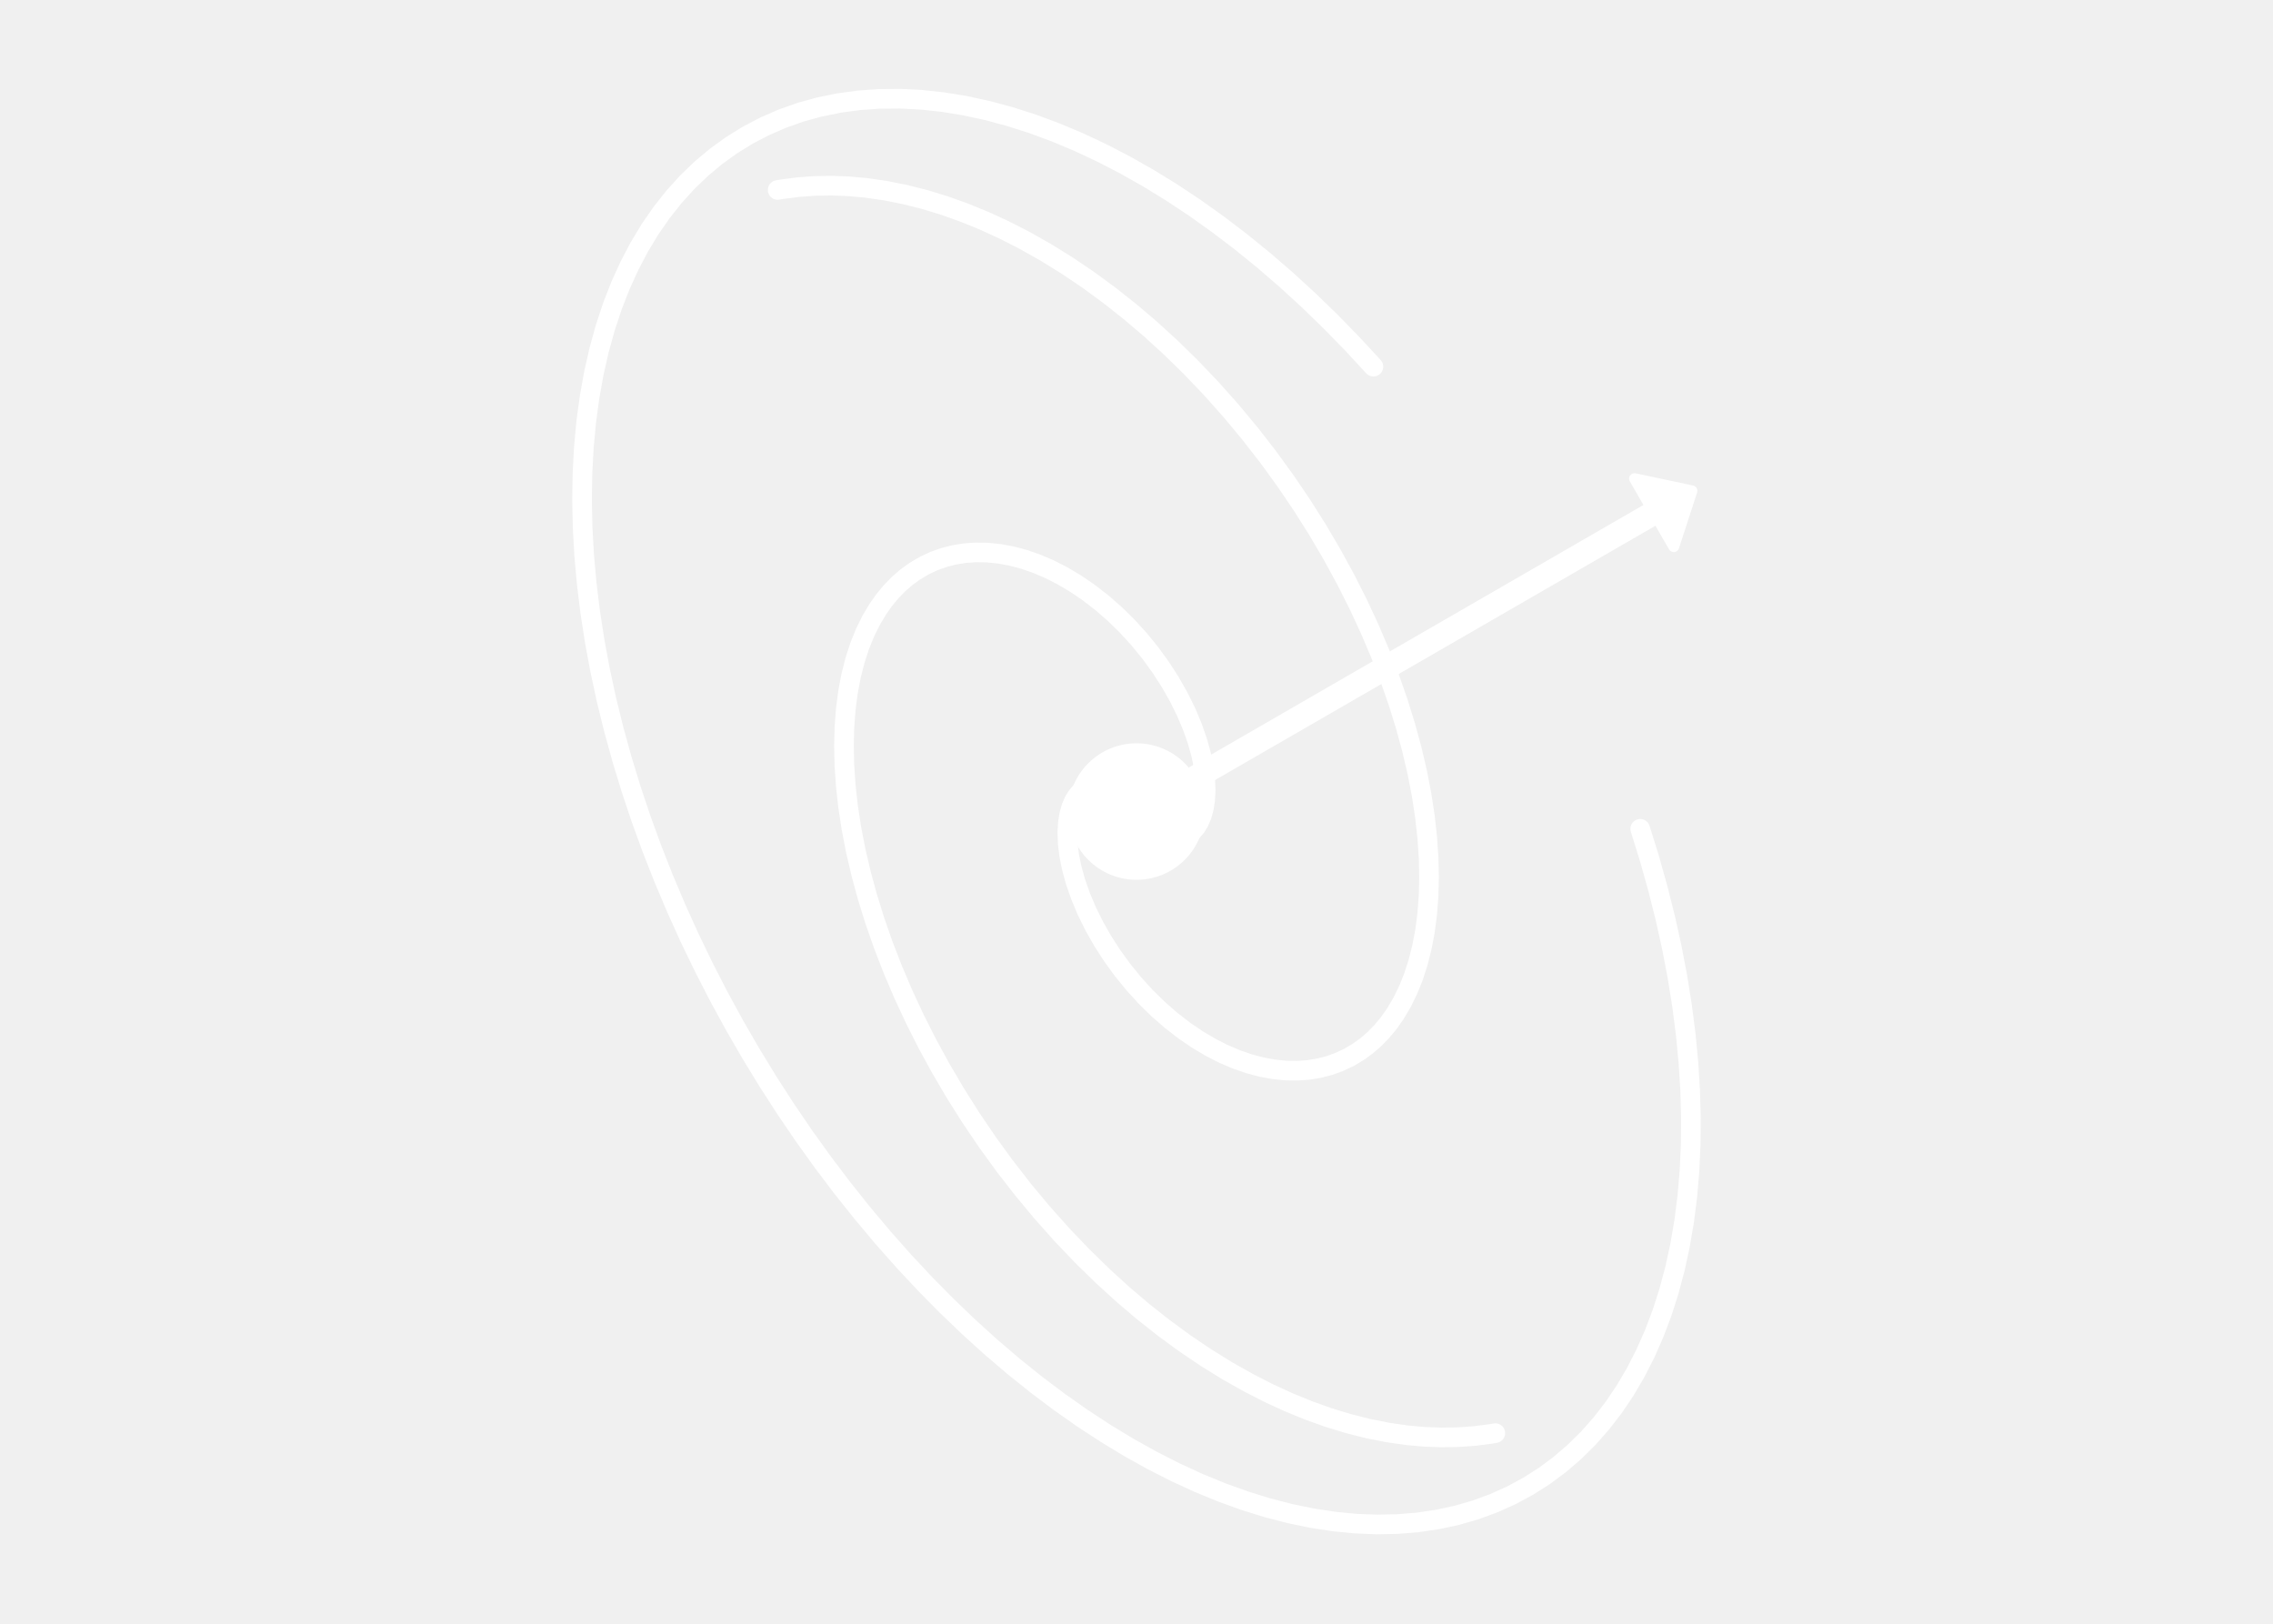
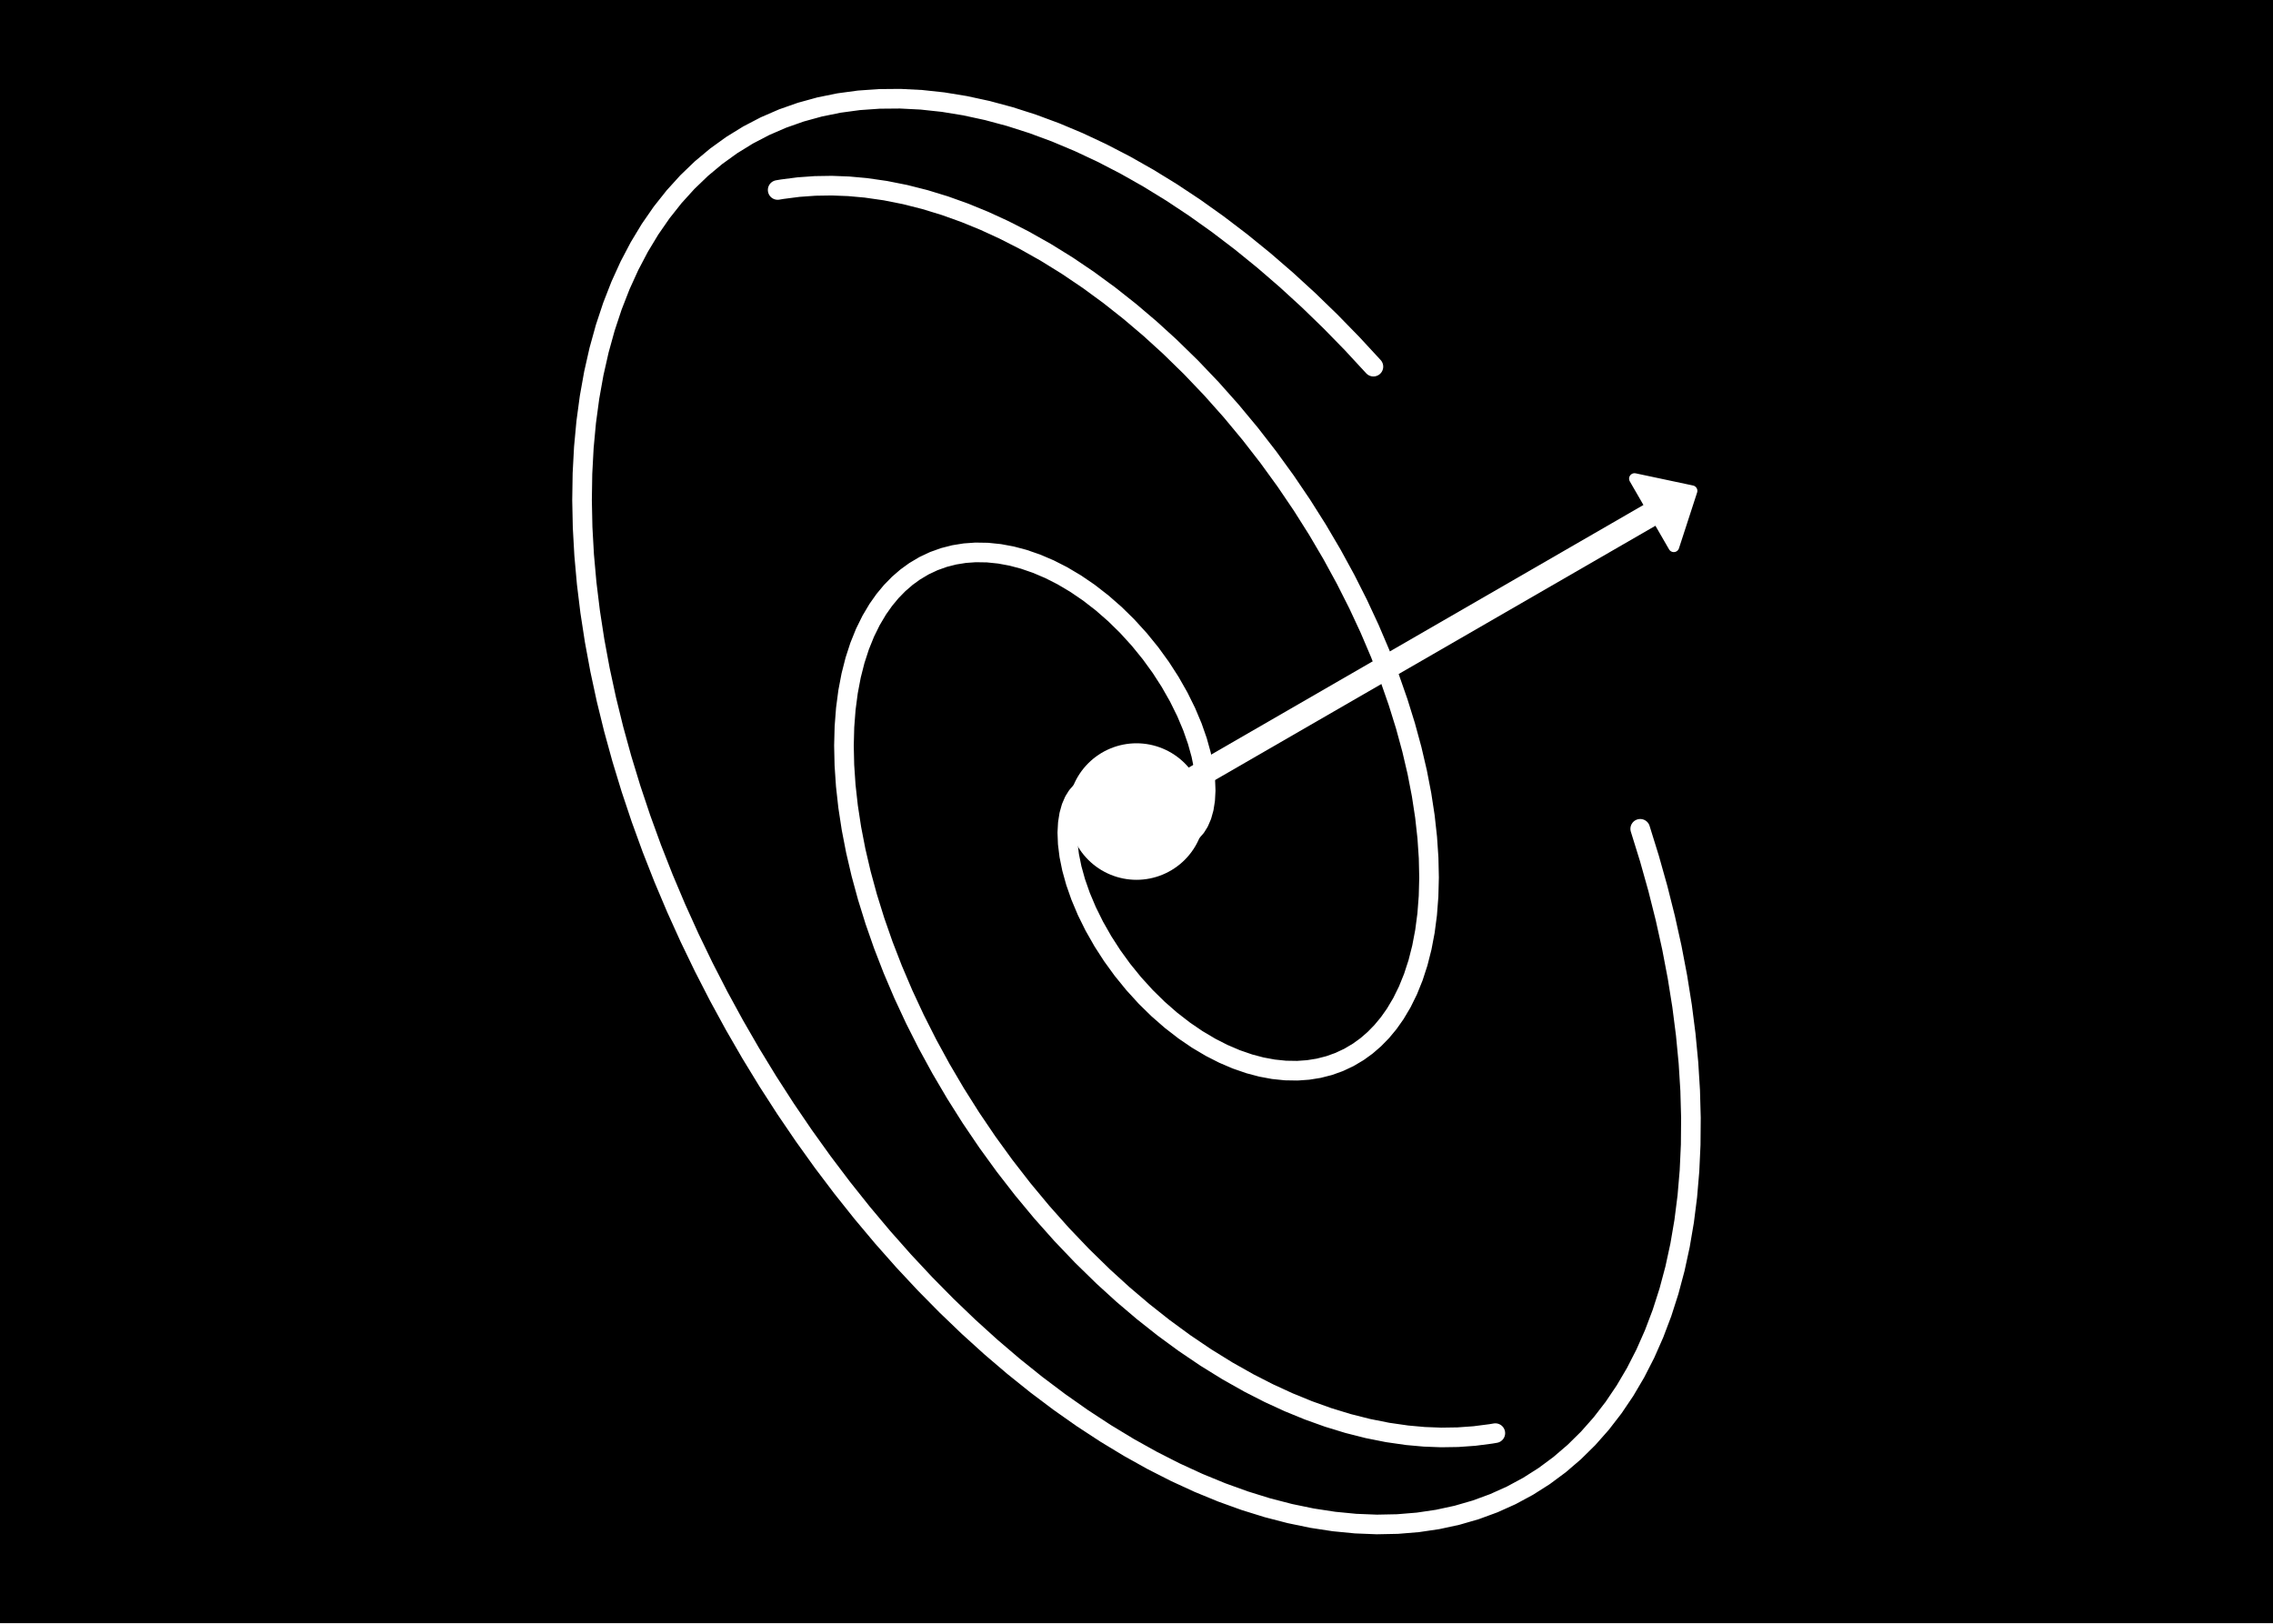
<svg xmlns="http://www.w3.org/2000/svg" width="521.28pt" height="372.198pt" viewBox="0 0 521.28 372.198" version="1.1">
  <defs>
    <style type="text/css">*{stroke-linejoin: round; stroke-linecap: butt}</style>
  </defs>
  <g id="figure_1">
    <g id="patch_1">
-       <path d="M 0 372.198  L 521.28 372.198  L 521.28 0  L 0 0  L 0 372.198  z " style="fill: none" />
+       <path d="M 0 372.198  L 521.28 372.198  L 521.28 0  L 0 0  z " />
    </g>
    <g id="axes_1">
      <g id="patch_2">
-         <path d="M 260.64 201.752  C 264.791 201.752 268.773 200.103 271.709 197.168  C 274.644 194.232 276.294 190.25 276.294 186.099  C 276.294 181.947 274.644 177.966 271.709 175.03  C 268.773 172.095 264.791 170.445 260.64 170.445  C 256.489 170.445 252.507 172.095 249.571 175.03  C 246.636 177.966 244.986 181.947 244.986 186.099  C 244.986 190.25 246.636 194.232 249.571 197.168  C 252.507 200.103 256.489 201.752 260.64 201.752  z " clip-path="url(#p1bd61a1382)" style="fill: #ffffff" />
+         <path d="M 260.64 201.752  C 264.791 201.752 268.773 200.103 271.709 197.168  C 274.644 194.232 276.294 190.25 276.294 186.099  C 276.294 181.947 274.644 177.966 271.709 175.03  C 268.773 172.095 264.791 170.445 260.64 170.445  C 256.489 170.445 252.507 172.095 249.571 175.03  C 246.636 177.966 244.986 181.947 244.986 186.099  C 244.986 190.25 246.636 194.232 249.571 197.168  C 252.507 200.103 256.489 201.752 260.64 201.752  z " clip-path="url(#pde9881e100)" style="fill: #ffffff" />
      </g>
      <g id="patch_3">
-         <path d="M 261.62 183.801  Q 320.113 150.03 378.607 116.258  L 374.857 109.763  Q 381.438 111.16 388.019 112.556  Q 385.938 118.954 383.857 125.352  L 380.107 118.857  Q 321.613 152.628 263.12 186.399  L 261.62 183.801  z " clip-path="url(#p1bd61a1382)" style="fill: #ffffff; stroke: #ffffff; stroke-width: 2.5; stroke-linecap: round" />
+         <path d="M 261.62 183.801  Q 320.113 150.03 378.607 116.258  L 374.857 109.763  Q 381.438 111.16 388.019 112.556  Q 385.938 118.954 383.857 125.352  L 380.107 118.857  Q 321.613 152.628 263.12 186.399  L 261.62 183.801  z " clip-path="url(#pde9881e100)" style="fill: #ffffff; stroke: #ffffff; stroke-width: 2.5; stroke-linecap: round" />
      </g>
      <g id="line2d_1">
-         <path d="M 260.64 186.099  L 261.655 187.632  L 262.851 189.025  L 264.125 190.172  L 265.427 191.059  L 266.791 191.717  L 268.108 192.102  L 269.347 192.233  L 270.488 192.136  L 271.587 191.815  L 272.557 191.306  L 273.457 190.589  L 274.269 189.661  L 274.98 188.52  L 275.609 187.061  L 276.084 185.364  L 276.388 183.433  L 276.506 181.279  L 276.408 178.749  L 276.066 175.998  L 275.466 173.049  L 274.598 169.926  L 273.454 166.66  L 272.029 163.282  L 270.322 159.827  L 268.333 156.333  L 266.219 153.057  L 263.869 149.816  L 261.292 146.645  L 258.502 143.58  L 255.717 140.848  L 252.772 138.27  L 249.684 135.877  L 246.703 133.846  L 243.628 132.022  L 240.722 130.544  L 237.764 129.279  L 234.77 128.245  L 232.006 127.513  L 229.237 127  L 226.476 126.716  L 223.736 126.672  L 221.274 126.847  L 218.851 127.235  L 216.477 127.84  L 214.162 128.668  L 211.918 129.723  L 209.754 131.009  L 207.884 132.365  L 206.097 133.912  L 204.398 135.65  L 202.796 137.58  L 201.299 139.701  L 199.766 142.282  L 198.38 145.096  L 197.151 148.14  L 196.087 151.411  L 195.199 154.904  L 194.493 158.614  L 193.977 162.533  L 193.66 166.655  L 193.548 170.971  L 193.647 175.471  L 193.963 180.146  L 194.5 184.985  L 195.264 189.975  L 196.258 195.103  L 197.485 200.358  L 198.947 205.723  L 200.646 211.184  L 202.582 216.726  L 204.756 222.332  L 207.166 227.985  L 209.81 233.668  L 212.686 239.362  L 215.791 245.049  L 219.12 250.71  L 222.668 256.327  L 226.429 261.879  L 230.395 267.346  L 234.56 272.71  L 238.915 277.949  L 243.449 283.045  L 248.154 287.976  L 253.017 292.724  L 257.52 296.823  L 262.133 300.743  L 266.847 304.47  L 271.651 307.99  L 276.535 311.29  L 281.487 314.357  L 286.498 317.178  L 290.991 319.468  L 295.511 321.547  L 300.051 323.404  L 304.602 325.034  L 309.154 326.427  L 313.699 327.578  L 318.226 328.48  L 322.728 329.126  L 326.638 329.477  L 330.514 329.624  L 334.35 329.565  L 338.14 329.295  L 341.877 328.813  L 342.933 328.635  L 342.933 328.635  " clip-path="url(#p1bd61a1382)" style="fill: none; stroke: #ffffff; stroke-width: 4.5; stroke-linecap: round" />
+         <path d="M 260.64 186.099  L 261.655 187.632  L 262.851 189.025  L 264.125 190.172  L 265.427 191.059  L 266.791 191.717  L 268.108 192.102  L 269.347 192.233  L 270.488 192.136  L 271.587 191.815  L 272.557 191.306  L 273.457 190.589  L 274.269 189.661  L 274.98 188.52  L 275.609 187.061  L 276.084 185.364  L 276.388 183.433  L 276.506 181.279  L 276.408 178.749  L 276.066 175.998  L 275.466 173.049  L 274.598 169.926  L 273.454 166.66  L 272.029 163.282  L 270.322 159.827  L 268.333 156.333  L 266.219 153.057  L 263.869 149.816  L 261.292 146.645  L 258.502 143.58  L 255.717 140.848  L 252.772 138.27  L 249.684 135.877  L 246.703 133.846  L 243.628 132.022  L 240.722 130.544  L 237.764 129.279  L 234.77 128.245  L 232.006 127.513  L 229.237 127  L 226.476 126.716  L 223.736 126.672  L 221.274 126.847  L 218.851 127.235  L 216.477 127.84  L 214.162 128.668  L 211.918 129.723  L 209.754 131.009  L 207.884 132.365  L 206.097 133.912  L 204.398 135.65  L 202.796 137.58  L 201.299 139.701  L 199.766 142.282  L 198.38 145.096  L 197.151 148.14  L 196.087 151.411  L 195.199 154.904  L 194.493 158.614  L 193.977 162.533  L 193.66 166.655  L 193.548 170.971  L 193.647 175.471  L 193.963 180.146  L 194.5 184.985  L 195.264 189.975  L 196.258 195.103  L 197.485 200.358  L 198.947 205.723  L 200.646 211.184  L 202.582 216.726  L 204.756 222.332  L 207.166 227.985  L 209.81 233.668  L 212.686 239.362  L 215.791 245.049  L 219.12 250.71  L 222.668 256.327  L 226.429 261.879  L 230.395 267.346  L 234.56 272.71  L 238.915 277.949  L 243.449 283.045  L 248.154 287.976  L 253.017 292.724  L 257.52 296.823  L 262.133 300.743  L 266.847 304.47  L 271.651 307.99  L 276.535 311.29  L 281.487 314.357  L 286.498 317.178  L 290.991 319.468  L 295.511 321.547  L 300.051 323.404  L 304.602 325.034  L 309.154 326.427  L 313.699 327.578  L 318.226 328.48  L 322.728 329.126  L 326.638 329.477  L 330.514 329.624  L 334.35 329.565  L 338.14 329.295  L 341.877 328.813  L 342.933 328.635  L 342.933 328.635  " clip-path="url(#pde9881e100)" style="fill: none; stroke: #ffffff; stroke-width: 4.5; stroke-linecap: round" />
      </g>
      <g id="line2d_2">
-         <path d="M 260.64 186.099  L 259.625 184.566  L 258.429 183.172  L 257.155 182.026  L 255.853 181.139  L 254.489 180.48  L 253.172 180.096  L 251.933 179.965  L 250.792 180.062  L 249.693 180.382  L 248.723 180.891  L 247.823 181.608  L 247.011 182.537  L 246.3 183.678  L 245.671 185.136  L 245.196 186.834  L 244.892 188.765  L 244.774 190.919  L 244.872 193.448  L 245.214 196.199  L 245.814 199.149  L 246.682 202.271  L 247.826 205.538  L 249.251 208.916  L 250.958 212.371  L 252.947 215.864  L 255.061 219.14  L 257.411 222.381  L 259.988 225.553  L 262.778 228.617  L 265.563 231.35  L 268.508 233.928  L 271.596 236.321  L 274.577 238.352  L 277.652 240.175  L 280.558 241.654  L 283.516 242.919  L 286.51 243.953  L 289.274 244.685  L 292.043 245.198  L 294.804 245.482  L 297.544 245.526  L 300.006 245.35  L 302.429 244.963  L 304.803 244.357  L 307.118 243.529  L 309.362 242.474  L 311.526 241.189  L 313.396 239.832  L 315.183 238.285  L 316.882 236.547  L 318.484 234.618  L 319.981 232.496  L 321.514 229.916  L 322.9 227.102  L 324.129 224.058  L 325.193 220.787  L 326.081 217.293  L 326.787 213.584  L 327.303 209.665  L 327.62 205.543  L 327.732 201.227  L 327.633 196.727  L 327.317 192.052  L 326.78 187.213  L 326.016 182.223  L 325.022 177.094  L 323.795 171.84  L 322.333 166.475  L 320.634 161.013  L 318.698 155.471  L 316.524 149.866  L 314.114 144.213  L 311.47 138.53  L 308.594 132.836  L 305.489 127.149  L 302.16 121.487  L 298.612 115.871  L 294.851 110.319  L 290.885 104.851  L 286.72 99.488  L 282.365 94.248  L 277.831 89.153  L 273.126 84.222  L 268.263 79.474  L 263.76 75.375  L 259.147 71.455  L 254.433 67.728  L 249.629 64.207  L 244.745 60.907  L 239.793 57.841  L 234.782 55.02  L 230.289 52.729  L 225.769 50.651  L 221.229 48.793  L 216.678 47.164  L 212.126 45.77  L 207.581 44.619  L 203.054 43.718  L 198.552 43.072  L 194.642 42.721  L 190.766 42.573  L 186.93 42.633  L 183.14 42.903  L 179.403 43.385  L 178.347 43.562  L 178.347 43.562  " clip-path="url(#p1bd61a1382)" style="fill: none; stroke: #ffffff; stroke-width: 4.5; stroke-linecap: round" />
+         <path d="M 260.64 186.099  L 259.625 184.566  L 258.429 183.172  L 257.155 182.026  L 255.853 181.139  L 254.489 180.48  L 253.172 180.096  L 251.933 179.965  L 250.792 180.062  L 249.693 180.382  L 248.723 180.891  L 247.823 181.608  L 247.011 182.537  L 246.3 183.678  L 245.671 185.136  L 245.196 186.834  L 244.892 188.765  L 244.774 190.919  L 244.872 193.448  L 245.214 196.199  L 245.814 199.149  L 246.682 202.271  L 247.826 205.538  L 249.251 208.916  L 250.958 212.371  L 252.947 215.864  L 255.061 219.14  L 257.411 222.381  L 259.988 225.553  L 262.778 228.617  L 265.563 231.35  L 268.508 233.928  L 271.596 236.321  L 274.577 238.352  L 277.652 240.175  L 280.558 241.654  L 283.516 242.919  L 286.51 243.953  L 289.274 244.685  L 292.043 245.198  L 294.804 245.482  L 297.544 245.526  L 300.006 245.35  L 302.429 244.963  L 304.803 244.357  L 307.118 243.529  L 309.362 242.474  L 311.526 241.189  L 313.396 239.832  L 315.183 238.285  L 316.882 236.547  L 318.484 234.618  L 319.981 232.496  L 321.514 229.916  L 322.9 227.102  L 324.129 224.058  L 325.193 220.787  L 326.081 217.293  L 326.787 213.584  L 327.303 209.665  L 327.62 205.543  L 327.732 201.227  L 327.633 196.727  L 327.317 192.052  L 326.78 187.213  L 326.016 182.223  L 325.022 177.094  L 323.795 171.84  L 322.333 166.475  L 320.634 161.013  L 318.698 155.471  L 316.524 149.866  L 314.114 144.213  L 311.47 138.53  L 308.594 132.836  L 305.489 127.149  L 302.16 121.487  L 298.612 115.871  L 294.851 110.319  L 290.885 104.851  L 286.72 99.488  L 282.365 94.248  L 277.831 89.153  L 273.126 84.222  L 268.263 79.474  L 263.76 75.375  L 259.147 71.455  L 254.433 67.728  L 249.629 64.207  L 244.745 60.907  L 239.793 57.841  L 234.782 55.02  L 230.289 52.729  L 225.769 50.651  L 221.229 48.793  L 216.678 47.164  L 212.126 45.77  L 207.581 44.619  L 203.054 43.718  L 198.552 43.072  L 194.642 42.721  L 190.766 42.573  L 186.93 42.633  L 183.14 42.903  L 179.403 43.385  L 178.347 43.562  L 178.347 43.562  " clip-path="url(#pde9881e100)" style="fill: none; stroke: #ffffff; stroke-width: 4.5; stroke-linecap: round" />
      </g>
      <g id="line2d_3">
-         <path d="M 314.973 84.077  L 310.098 78.805  L 305.137 73.721  L 300.097 68.836  L 294.988 64.157  L 289.818 59.693  L 284.596 55.453  L 279.332 51.442  L 274.036 47.669  L 268.716 44.14  L 263.381 40.862  L 258.042 37.839  L 252.707 35.078  L 247.386 32.583  L 242.089 30.359  L 236.824 28.409  L 231.601 26.738  L 226.43 25.347  L 221.319 24.24  L 216.277 23.418  L 211.313 22.883  L 206.437 22.636  L 201.656 22.677  L 196.979 23.006  L 192.414 23.623  L 187.969 24.526  L 183.653 25.714  L 179.472 27.185  L 175.434 28.936  L 171.547 30.964  L 167.817 33.265  L 164.25 35.836  L 160.854 38.672  L 157.633 41.768  L 154.594 45.119  L 151.742 48.718  L 149.082 52.559  L 146.618 56.636  L 144.356 60.941  L 142.298 65.466  L 140.45 70.205  L 138.813 75.147  L 137.391 80.286  L 136.186 85.61  L 135.201 91.112  L 134.437 96.782  L 133.895 102.609  L 133.577 108.583  L 133.483 114.694  L 133.613 120.931  L 133.967 127.282  L 134.545 133.738  L 135.344 140.285  L 136.365 146.914  L 137.605 153.611  L 139.062 160.366  L 140.733 167.166  L 142.615 174  L 144.706 180.855  L 147.001 187.719  L 149.496 194.58  L 152.187 201.426  L 155.07 208.246  L 158.138 215.026  L 161.388 221.755  L 164.812 228.422  L 168.406 235.013  L 172.162 241.519  L 176.073 247.927  L 180.135 254.226  L 184.338 260.404  L 188.675 266.452  L 193.14 272.358  L 197.723 278.112  L 202.417 283.703  L 207.214 289.123  L 212.106 294.361  L 217.082 299.408  L 222.136 304.255  L 227.257 308.894  L 232.438 313.317  L 237.668 317.515  L 242.938 321.481  L 248.24 325.209  L 253.564 328.691  L 258.9 331.922  L 264.239 334.896  L 269.572 337.608  L 274.889 340.052  L 280.181 342.225  L 285.439 344.123  L 290.652 345.742  L 295.813 347.08  L 300.912 348.134  L 305.94 348.902  L 310.888 349.383  L 315.747 349.576  L 320.51 349.481  L 325.166 349.098  L 329.709 348.428  L 334.13 347.471  L 338.422 346.23  L 342.576 344.706  L 346.586 342.903  L 350.445 340.823  L 354.145 338.471  L 357.68 335.85  L 361.044 332.964  L 364.231 329.82  L 367.235 326.423  L 370.052 322.778  L 372.676 318.892  L 375.102 314.772  L 377.326 310.425  L 379.344 305.859  L 381.154 301.082  L 382.75 296.102  L 384.132 290.928  L 385.295 285.569  L 386.239 280.035  L 386.962 274.335  L 387.461 268.479  L 387.738 262.479  L 387.79 256.344  L 387.618 250.084  L 387.222 243.713  L 386.602 237.239  L 385.761 230.675  L 384.699 224.033  L 383.419 217.324  L 381.921 210.56  L 380.21 203.752  L 378.289 196.914  L 376.16 190.056  L 376.16 190.056  " clip-path="url(#p1bd61a1382)" style="fill: none; stroke: #ffffff; stroke-width: 4.5; stroke-linecap: round" />
+         <path d="M 314.973 84.077  L 310.098 78.805  L 305.137 73.721  L 300.097 68.836  L 294.988 64.157  L 289.818 59.693  L 284.596 55.453  L 279.332 51.442  L 274.036 47.669  L 268.716 44.14  L 263.381 40.862  L 258.042 37.839  L 252.707 35.078  L 247.386 32.583  L 242.089 30.359  L 236.824 28.409  L 231.601 26.738  L 226.43 25.347  L 221.319 24.24  L 216.277 23.418  L 211.313 22.883  L 206.437 22.636  L 201.656 22.677  L 196.979 23.006  L 192.414 23.623  L 187.969 24.526  L 183.653 25.714  L 179.472 27.185  L 175.434 28.936  L 171.547 30.964  L 167.817 33.265  L 164.25 35.836  L 160.854 38.672  L 157.633 41.768  L 154.594 45.119  L 151.742 48.718  L 149.082 52.559  L 146.618 56.636  L 144.356 60.941  L 142.298 65.466  L 140.45 70.205  L 138.813 75.147  L 137.391 80.286  L 136.186 85.61  L 135.201 91.112  L 134.437 96.782  L 133.895 102.609  L 133.577 108.583  L 133.483 114.694  L 133.613 120.931  L 133.967 127.282  L 134.545 133.738  L 135.344 140.285  L 136.365 146.914  L 137.605 153.611  L 139.062 160.366  L 140.733 167.166  L 142.615 174  L 144.706 180.855  L 147.001 187.719  L 149.496 194.58  L 152.187 201.426  L 155.07 208.246  L 158.138 215.026  L 161.388 221.755  L 164.812 228.422  L 168.406 235.013  L 172.162 241.519  L 176.073 247.927  L 180.135 254.226  L 184.338 260.404  L 188.675 266.452  L 193.14 272.358  L 197.723 278.112  L 202.417 283.703  L 207.214 289.123  L 212.106 294.361  L 217.082 299.408  L 222.136 304.255  L 227.257 308.894  L 232.438 313.317  L 237.668 317.515  L 242.938 321.481  L 248.24 325.209  L 253.564 328.691  L 258.9 331.922  L 264.239 334.896  L 269.572 337.608  L 274.889 340.052  L 280.181 342.225  L 285.439 344.123  L 290.652 345.742  L 295.813 347.08  L 300.912 348.134  L 305.94 348.902  L 310.888 349.383  L 315.747 349.576  L 320.51 349.481  L 325.166 349.098  L 329.709 348.428  L 334.13 347.471  L 338.422 346.23  L 342.576 344.706  L 346.586 342.903  L 350.445 340.823  L 354.145 338.471  L 357.68 335.85  L 361.044 332.964  L 364.231 329.82  L 367.235 326.423  L 370.052 322.778  L 372.676 318.892  L 375.102 314.772  L 377.326 310.425  L 379.344 305.859  L 381.154 301.082  L 382.75 296.102  L 384.132 290.928  L 385.295 285.569  L 386.239 280.035  L 386.962 274.335  L 387.461 268.479  L 387.738 262.479  L 387.79 256.344  L 387.618 250.084  L 387.222 243.713  L 386.602 237.239  L 385.761 230.675  L 384.699 224.033  L 383.419 217.324  L 381.921 210.56  L 380.21 203.752  L 378.289 196.914  L 376.16 190.056  L 376.16 190.056  " clip-path="url(#pde9881e100)" style="fill: none; stroke: #ffffff; stroke-width: 4.5; stroke-linecap: round" />
      </g>
    </g>
  </g>
  <defs>
-     <clipPath id="p1bd61a1382">
+     <clipPath id="pde9881e100">
      <rect x="7.2" y="7.2" width="506.88" height="357.798" />
    </clipPath>
  </defs>
</svg>
